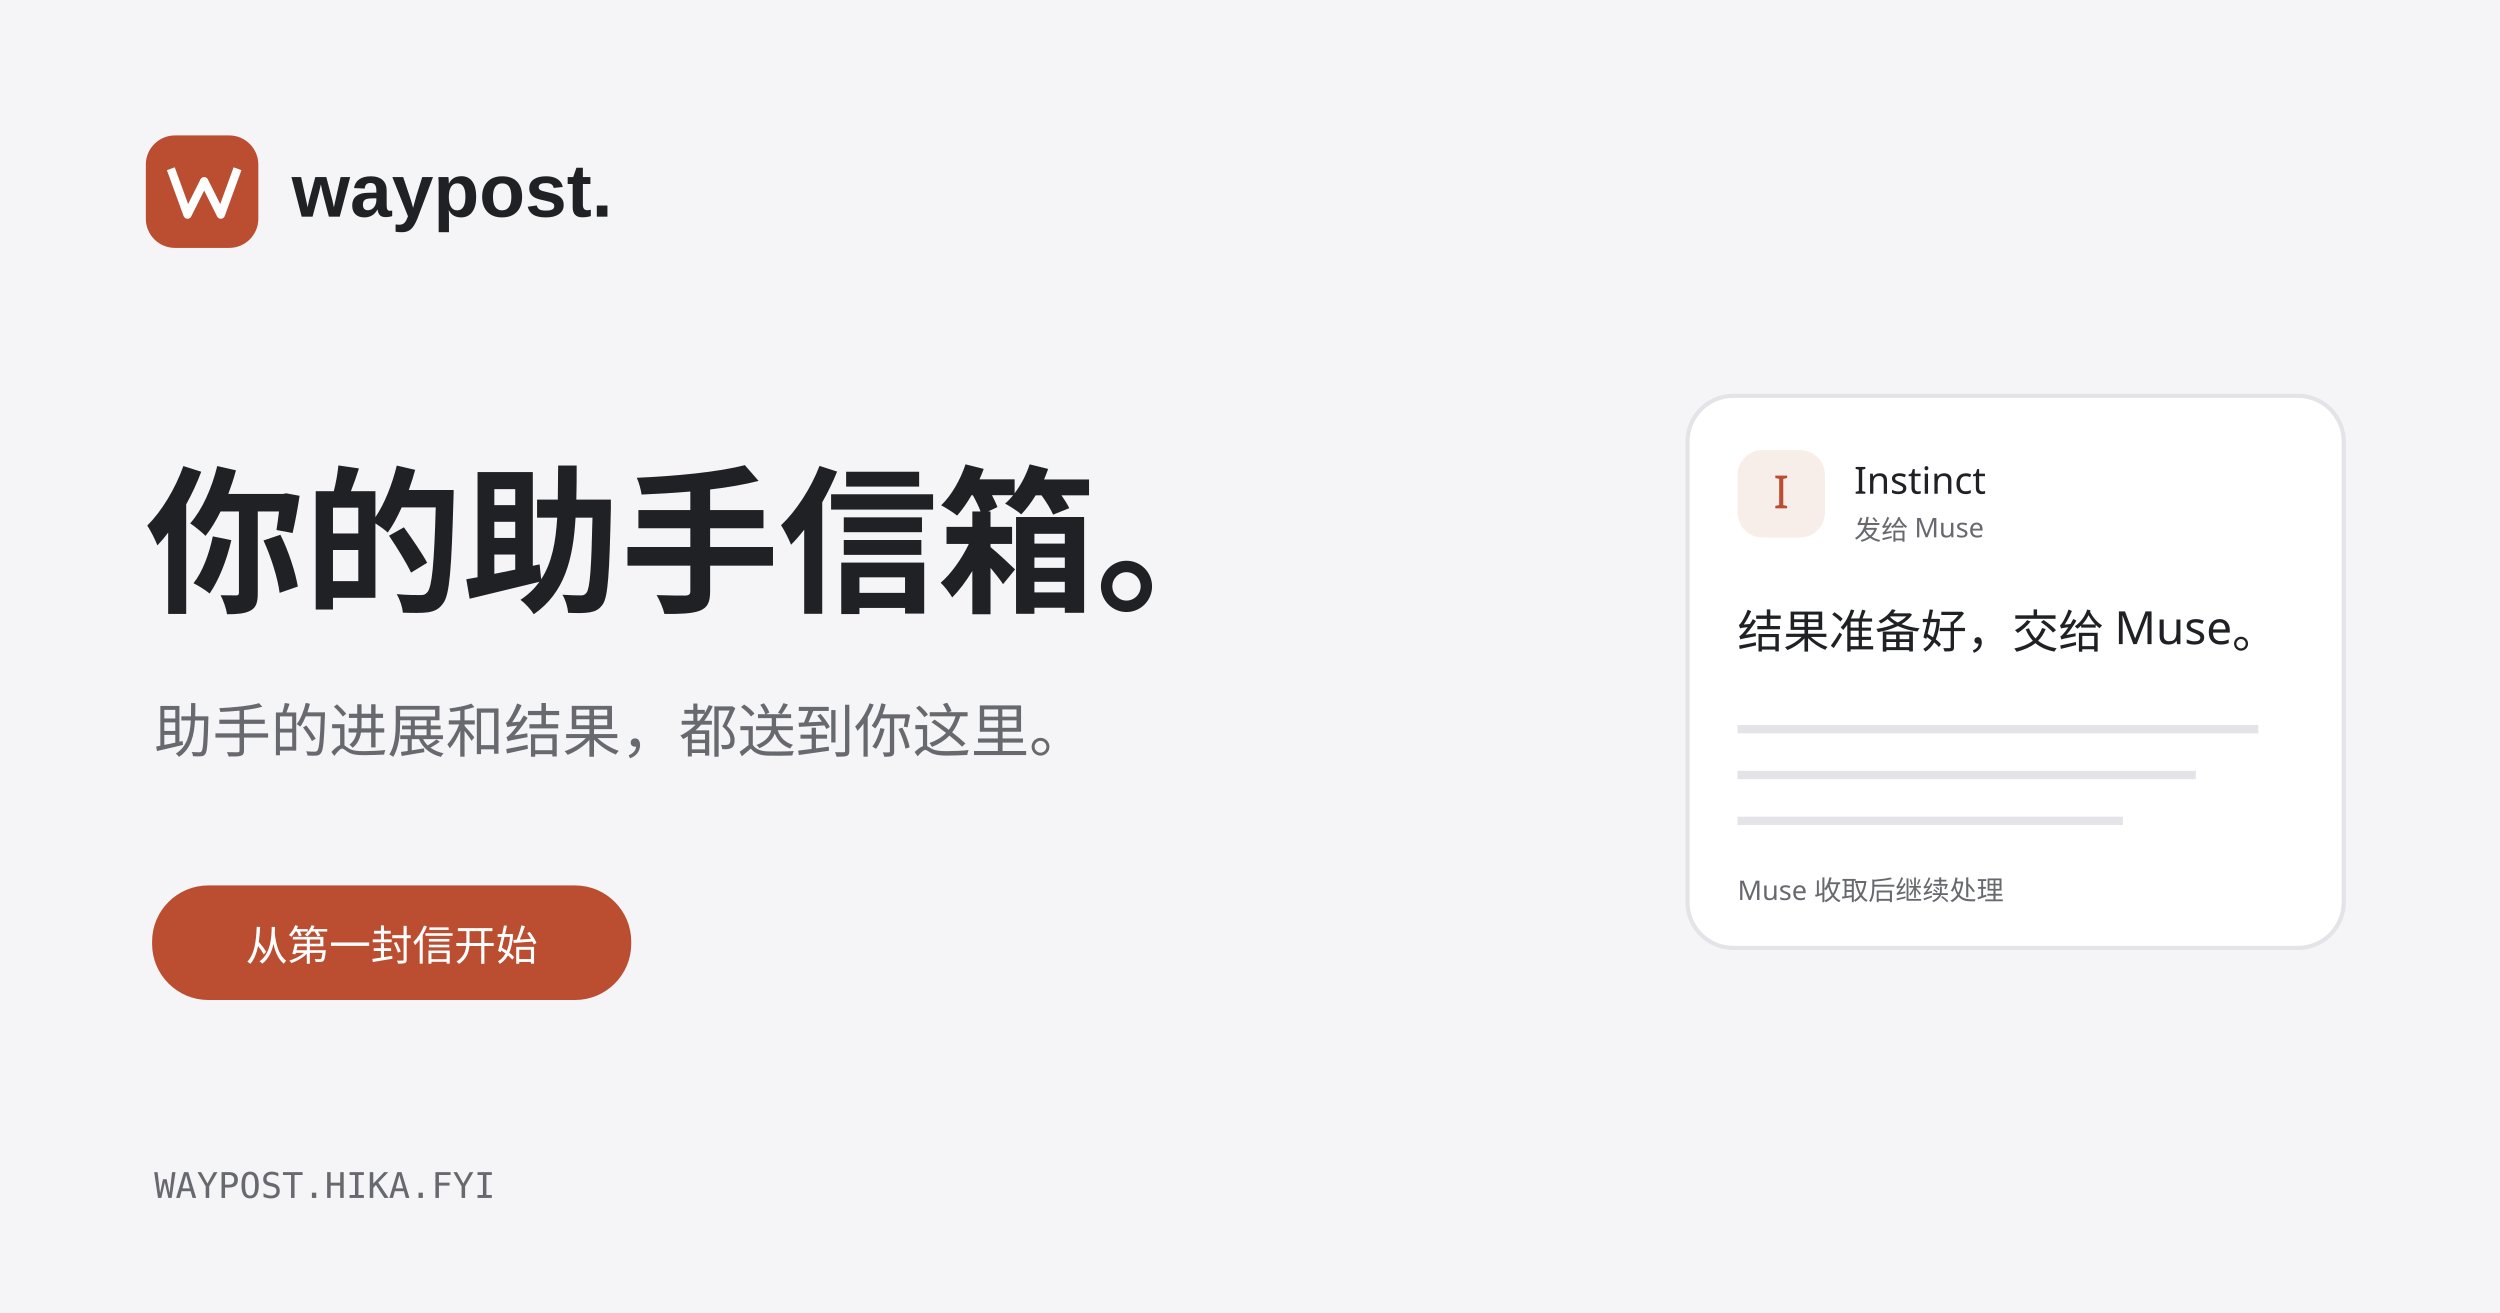
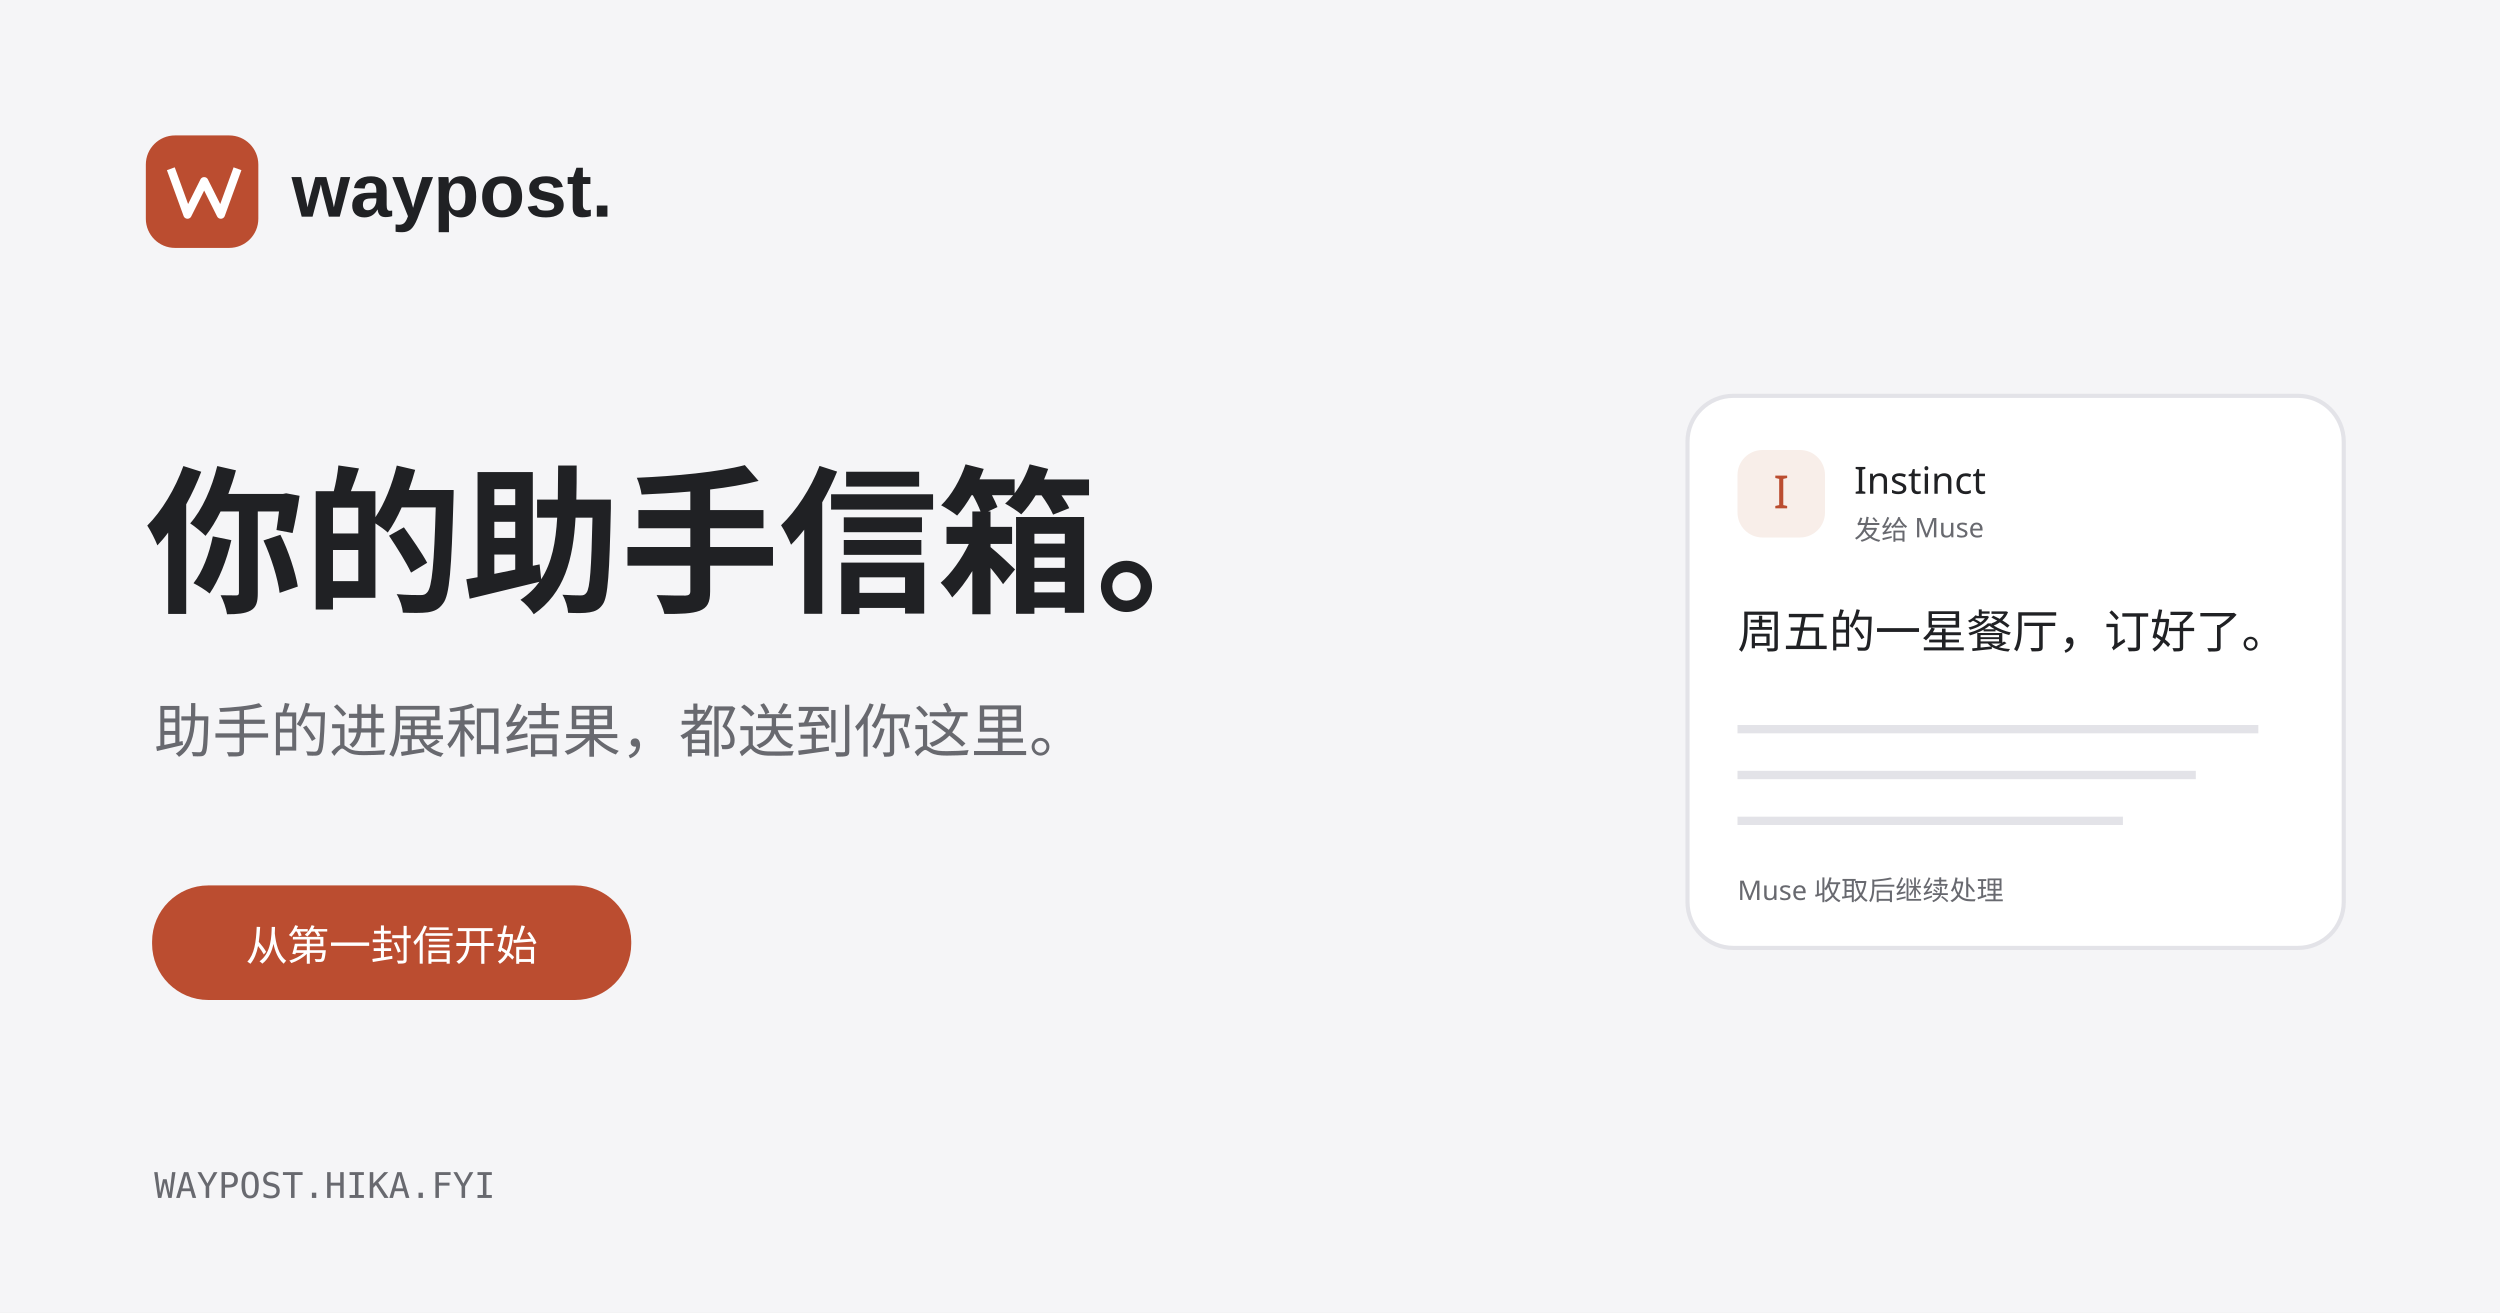
<svg xmlns="http://www.w3.org/2000/svg" width="1200" height="630" viewBox="0 0 1200 630">
  <rect width="1200" height="630" fill="#f5f5f7" />
  <rect x="70" y="65" width="54" height="54" rx="14" fill="#bb4d30" />
  <path d="m82 81 8 22 8-16 8 16 8-22" stroke="#fff" stroke-width="4" fill="none" stroke-linejoin="round" />
  <text x="140" y="104" font-family="Arial,sans-serif" font-weight="700" font-size="36" fill="#202124">waypost.</text>
  <text x="70" y="288" font-family="sans-serif" font-size="76" font-weight="700" fill="#202124">你的助手信箱。</text>
  <text x="74" y="361" font-family="sans-serif" font-size="28" fill="#68696f">助手的进展和结果，都送到你这里。</text>
  <rect x="73" y="425" width="230" height="55" rx="27" fill="#bb4d30" />
  <text x="188" y="461" text-anchor="middle" font-family="sans-serif" font-size="20" fill="white">从第一封信开始</text>
  <g transform="translate(810 190)">
    <rect width="315" height="265" rx="22" fill="#fff" stroke="#e3e3e8" stroke-width="2" />
    <rect x="24" y="26" width="42" height="42" rx="12" fill="#f8eee9" />
    <text x="45" y="54" text-anchor="middle" font-family="sans-serif" font-size="22" fill="#bb4d30">I</text>
    <text x="80" y="47" font-family="sans-serif" font-size="18" fill="#202124">Instinct</text>
    <text x="80" y="69" font-family="sans-serif" font-size="13" fill="#68696f">发给 Muse</text>
-     <text x="24" y="121" font-family="sans-serif" font-size="22" fill="#202124">结果准备好，交给 Muse。</text>
+     <text x="24" y="121" font-family="sans-serif" font-size="22" fill="#202124">周五的一星餐厅，订好了。</text>
    <path d="M24 160h250M24 182h220M24 204h185" stroke="#e3e3e8" stroke-width="4" />
    <text x="24" y="242" font-family="sans-serif" font-size="13" fill="#68696f">Muse 收取后继续处理</text>
  </g>
  <text x="74" y="575" font-family="monospace" font-size="17" fill="#68696f">WAYPOST.HIKA.FYI</text>
</svg>
